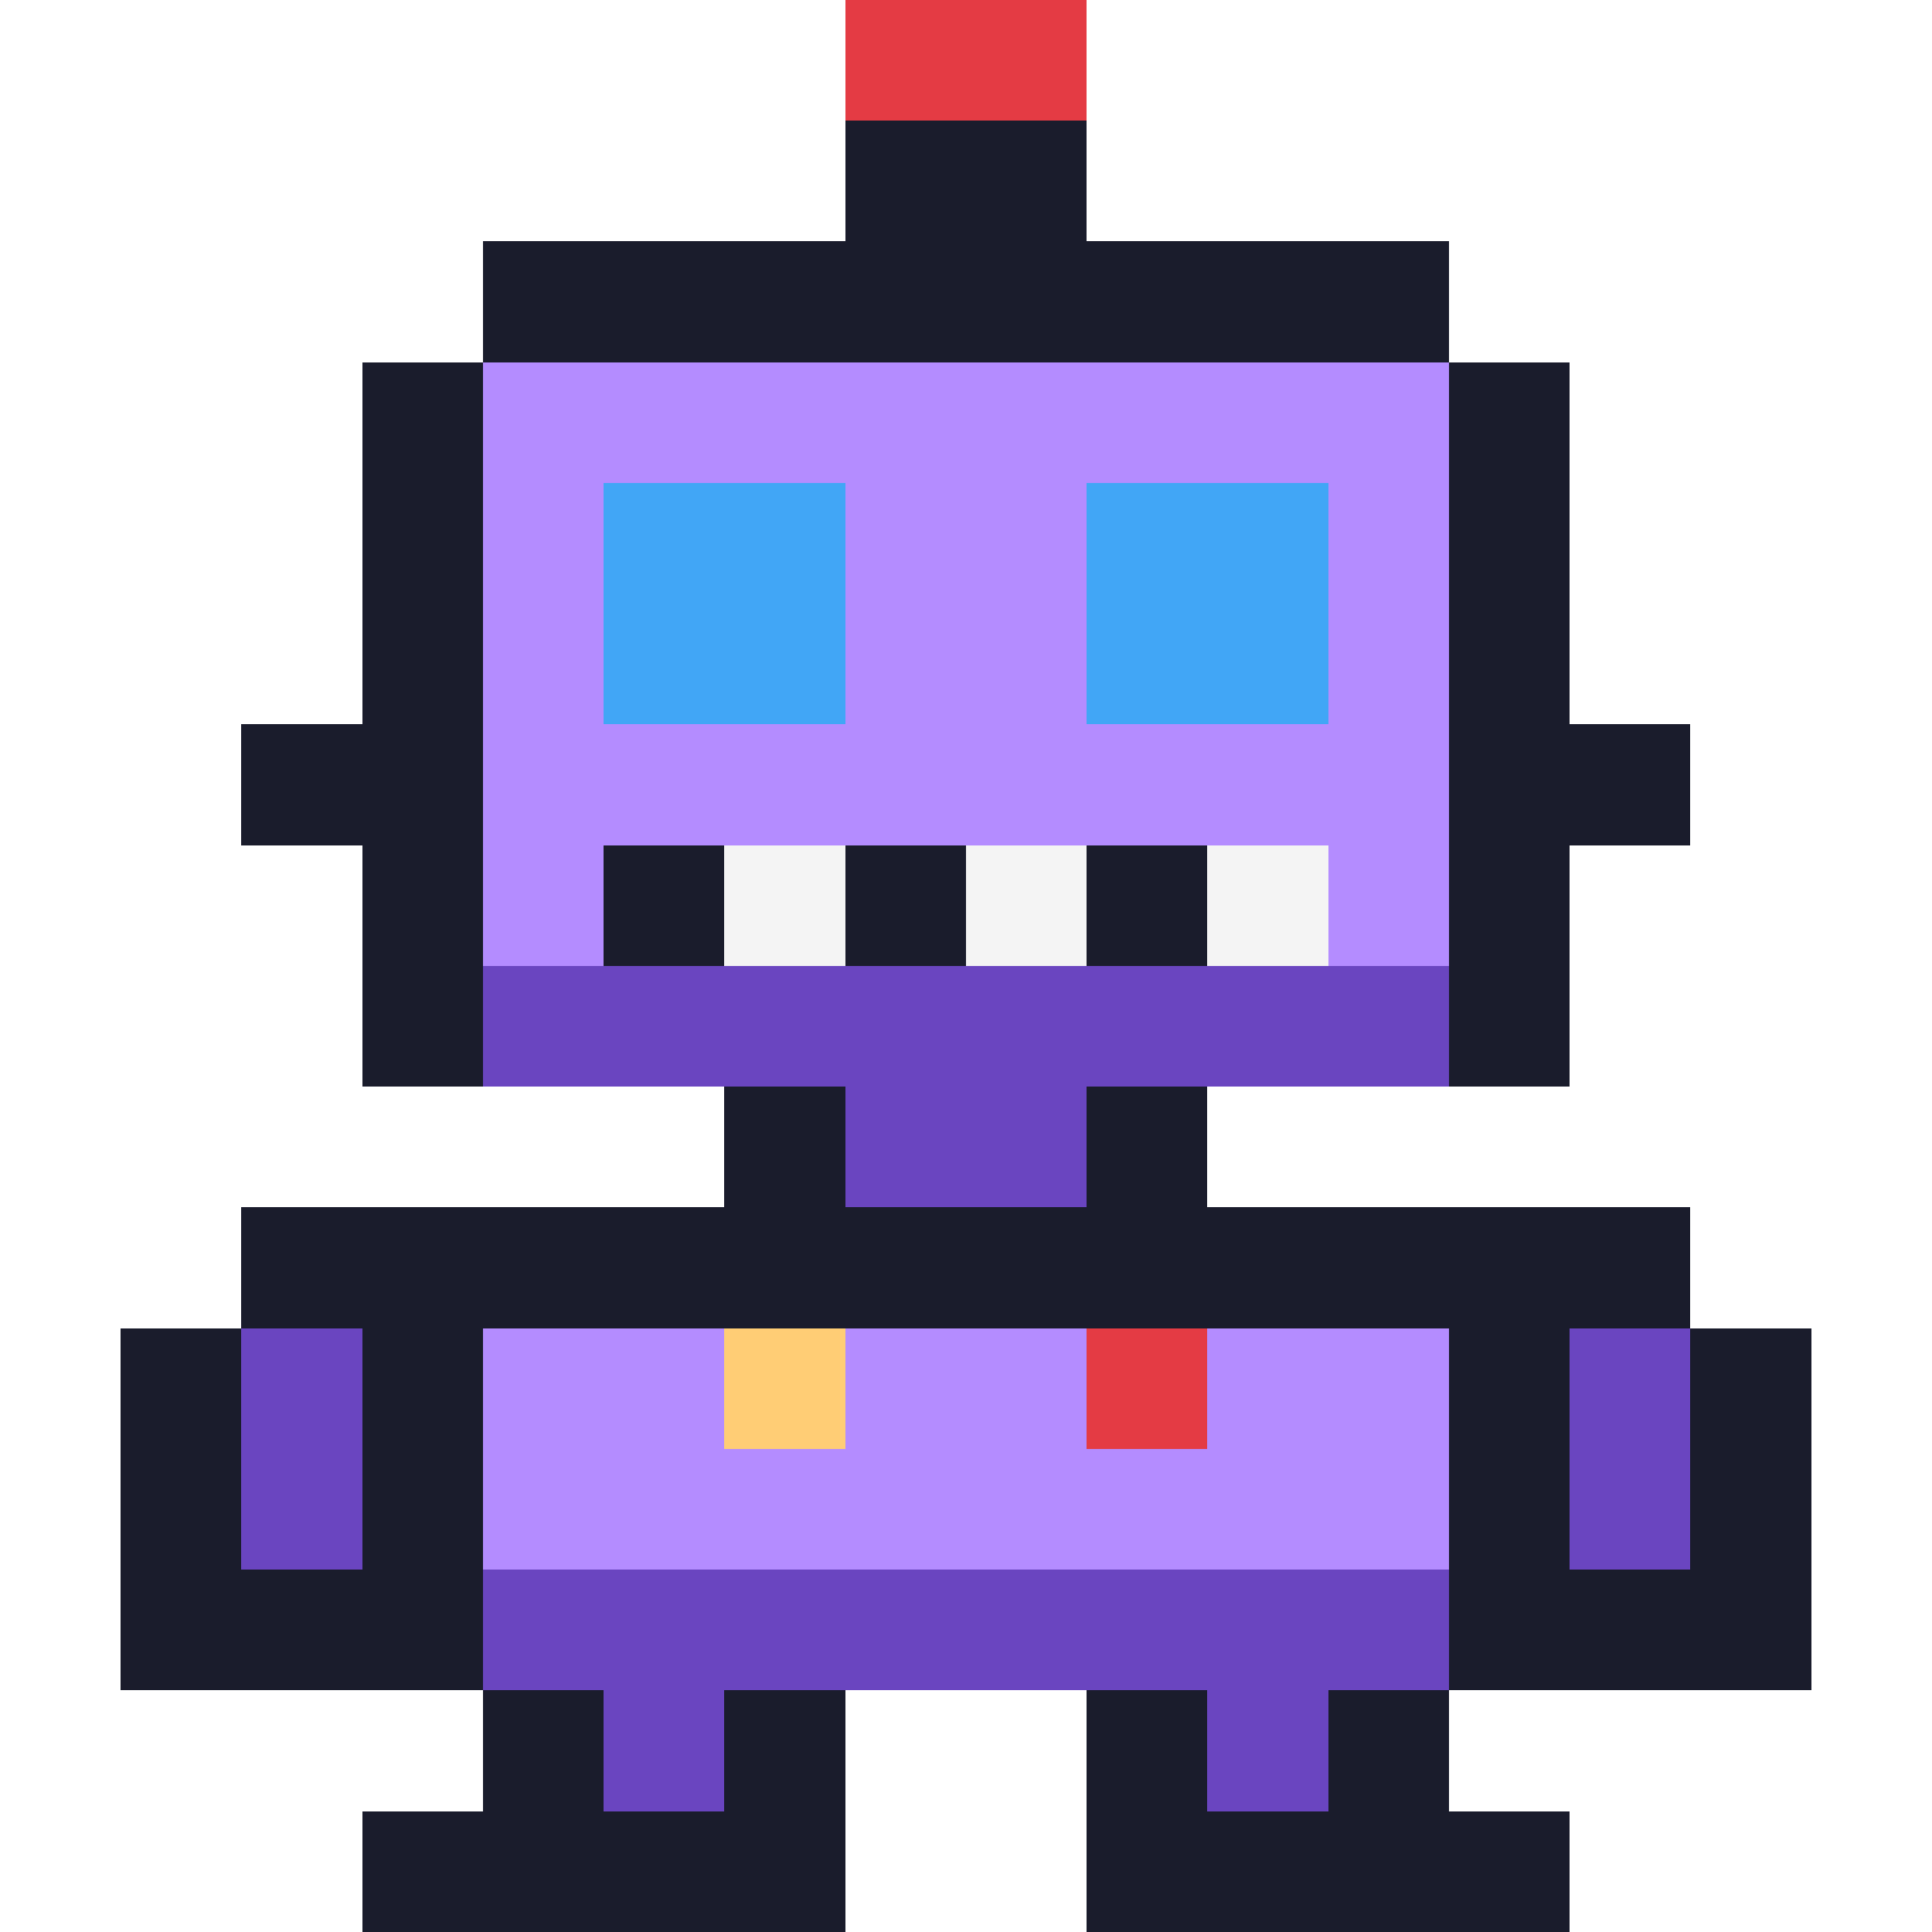
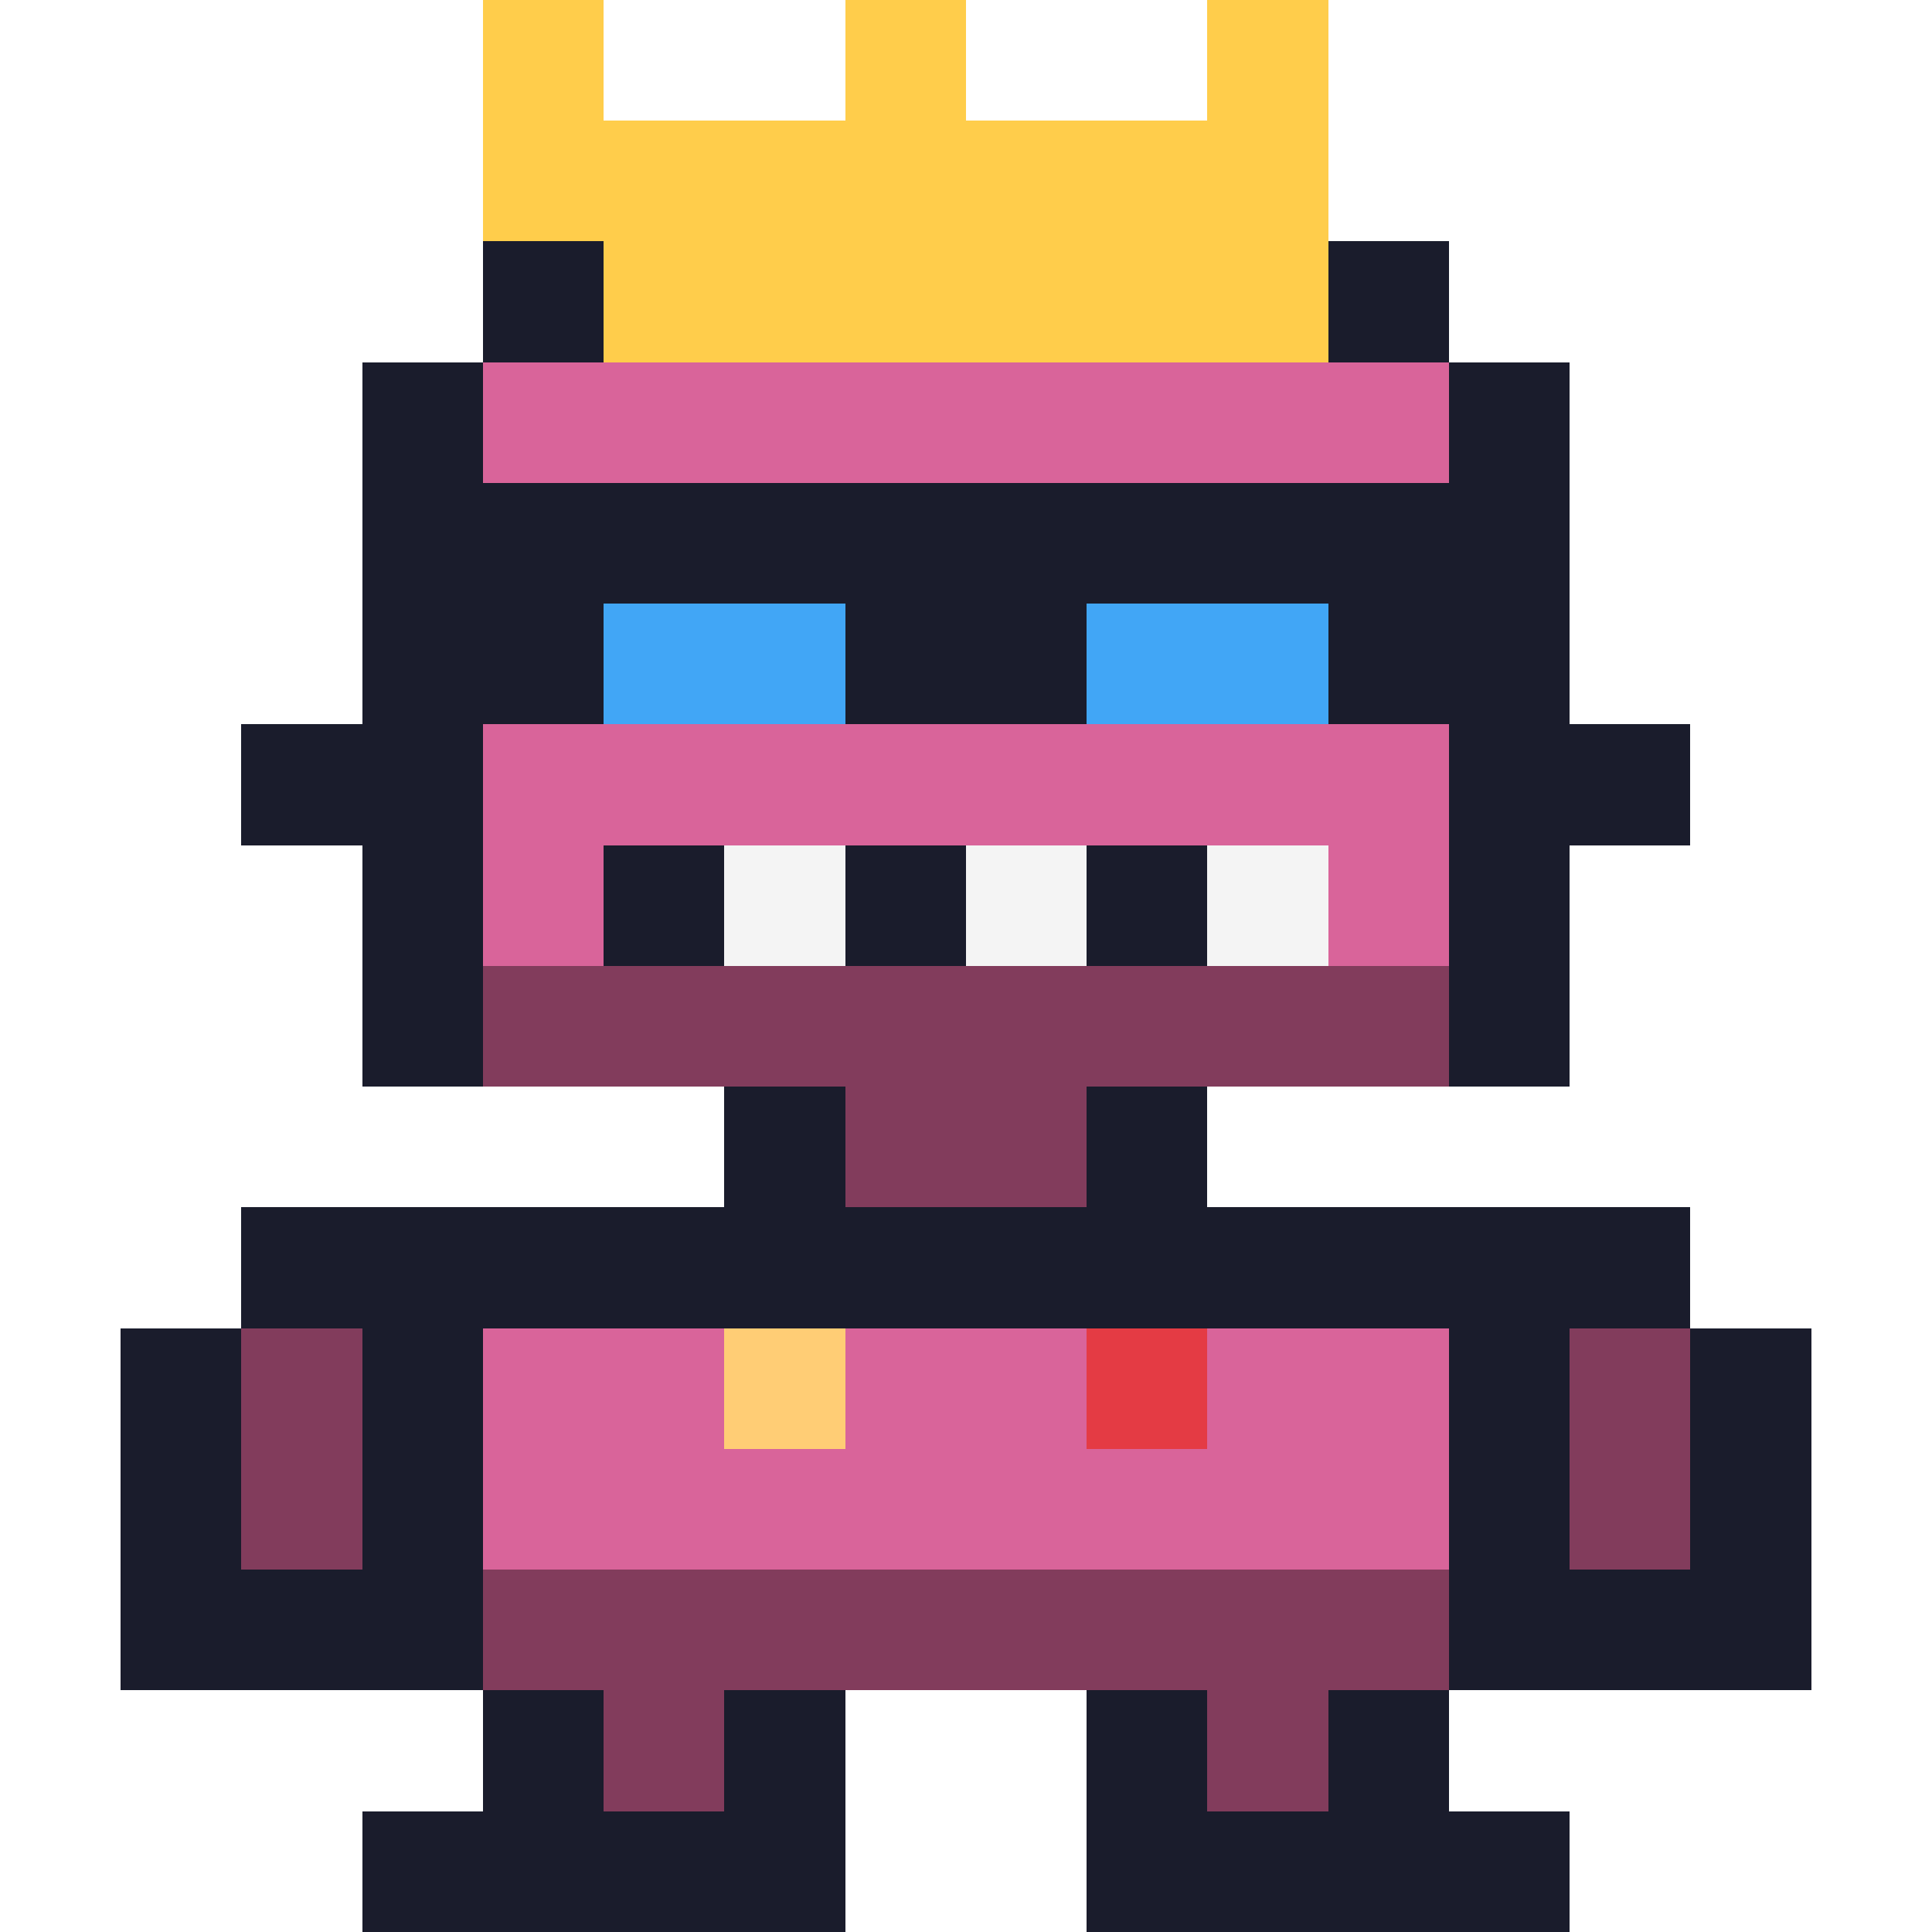
<svg xmlns="http://www.w3.org/2000/svg" viewBox="0 0 16 16" width="64" height="64" shape-rendering="crispEdges">
-   <rect x="7" y="0" width="2" height="1" fill="#e43b44" />
-   <rect x="7" y="1" width="2" height="1" fill="#1a1c2c" />
-   <rect x="4" y="2" width="8" height="1" fill="#1a1c2c" />
+   <rect x="4" y="0" width="1" height="1" fill="#ffcd4b" />
+   <rect x="7" y="0" width="1" height="1" fill="#ffcd4b" />
+   <rect x="10" y="0" width="1" height="1" fill="#ffcd4b" />
+   <rect x="4" y="1" width="7" height="1" fill="#ffcd4b" />
+   <rect x="4" y="2" width="1" height="1" fill="#1a1c2c" />
+   <rect x="5" y="2" width="6" height="1" fill="#ffcd4b" />
+   <rect x="11" y="2" width="1" height="1" fill="#1a1c2c" />
  <rect x="3" y="3" width="1" height="1" fill="#1a1c2c" />
-   <rect x="4" y="3" width="8" height="1" fill="#b48cff" />
+   <rect x="4" y="3" width="8" height="1" fill="#d9649a" />
  <rect x="12" y="3" width="1" height="1" fill="#1a1c2c" />
  <rect x="3" y="4" width="1" height="1" fill="#1a1c2c" />
-   <rect x="4" y="4" width="1" height="1" fill="#b48cff" />
-   <rect x="5" y="4" width="2" height="1" fill="#41a6f6" />
-   <rect x="7" y="4" width="2" height="1" fill="#b48cff" />
-   <rect x="9" y="4" width="2" height="1" fill="#41a6f6" />
-   <rect x="11" y="4" width="1" height="1" fill="#b48cff" />
+   <rect x="4" y="4" width="8" height="1" fill="#1a1c2c" />
  <rect x="12" y="4" width="1" height="1" fill="#1a1c2c" />
  <rect x="3" y="5" width="1" height="1" fill="#1a1c2c" />
-   <rect x="4" y="5" width="1" height="1" fill="#b48cff" />
+   <rect x="4" y="5" width="1" height="1" fill="#1a1c2c" />
  <rect x="5" y="5" width="2" height="1" fill="#41a6f6" />
-   <rect x="7" y="5" width="2" height="1" fill="#b48cff" />
+   <rect x="7" y="5" width="2" height="1" fill="#1a1c2c" />
  <rect x="9" y="5" width="2" height="1" fill="#41a6f6" />
-   <rect x="11" y="5" width="1" height="1" fill="#b48cff" />
+   <rect x="11" y="5" width="1" height="1" fill="#1a1c2c" />
  <rect x="12" y="5" width="1" height="1" fill="#1a1c2c" />
  <rect x="2" y="6" width="2" height="1" fill="#1a1c2c" />
-   <rect x="4" y="6" width="8" height="1" fill="#b48cff" />
+   <rect x="4" y="6" width="8" height="1" fill="#d9649a" />
  <rect x="12" y="6" width="2" height="1" fill="#1a1c2c" />
  <rect x="3" y="7" width="1" height="1" fill="#1a1c2c" />
-   <rect x="4" y="7" width="1" height="1" fill="#b48cff" />
+   <rect x="4" y="7" width="1" height="1" fill="#d9649a" />
  <rect x="5" y="7" width="1" height="1" fill="#1a1c2c" />
  <rect x="6" y="7" width="1" height="1" fill="#f4f4f4" />
  <rect x="7" y="7" width="1" height="1" fill="#1a1c2c" />
  <rect x="8" y="7" width="1" height="1" fill="#f4f4f4" />
  <rect x="9" y="7" width="1" height="1" fill="#1a1c2c" />
  <rect x="10" y="7" width="1" height="1" fill="#f4f4f4" />
-   <rect x="11" y="7" width="1" height="1" fill="#b48cff" />
+   <rect x="11" y="7" width="1" height="1" fill="#d9649a" />
  <rect x="12" y="7" width="1" height="1" fill="#1a1c2c" />
  <rect x="3" y="8" width="1" height="1" fill="#1a1c2c" />
-   <rect x="4" y="8" width="8" height="1" fill="#6a45c0" />
+   <rect x="4" y="8" width="8" height="1" fill="#823c5c" />
  <rect x="12" y="8" width="1" height="1" fill="#1a1c2c" />
  <rect x="6" y="9" width="1" height="1" fill="#1a1c2c" />
-   <rect x="7" y="9" width="2" height="1" fill="#6a45c0" />
+   <rect x="7" y="9" width="2" height="1" fill="#823c5c" />
  <rect x="9" y="9" width="1" height="1" fill="#1a1c2c" />
  <rect x="2" y="10" width="12" height="1" fill="#1a1c2c" />
  <rect x="1" y="11" width="1" height="1" fill="#1a1c2c" />
-   <rect x="2" y="11" width="1" height="1" fill="#6a45c0" />
+   <rect x="2" y="11" width="1" height="1" fill="#823c5c" />
  <rect x="3" y="11" width="1" height="1" fill="#1a1c2c" />
-   <rect x="4" y="11" width="2" height="1" fill="#b48cff" />
+   <rect x="4" y="11" width="2" height="1" fill="#d9649a" />
  <rect x="6" y="11" width="1" height="1" fill="#ffcd75" />
-   <rect x="7" y="11" width="2" height="1" fill="#b48cff" />
+   <rect x="7" y="11" width="2" height="1" fill="#d9649a" />
  <rect x="9" y="11" width="1" height="1" fill="#e43b44" />
-   <rect x="10" y="11" width="2" height="1" fill="#b48cff" />
+   <rect x="10" y="11" width="2" height="1" fill="#d9649a" />
  <rect x="12" y="11" width="1" height="1" fill="#1a1c2c" />
-   <rect x="13" y="11" width="1" height="1" fill="#6a45c0" />
+   <rect x="13" y="11" width="1" height="1" fill="#823c5c" />
  <rect x="14" y="11" width="1" height="1" fill="#1a1c2c" />
  <rect x="1" y="12" width="1" height="1" fill="#1a1c2c" />
-   <rect x="2" y="12" width="1" height="1" fill="#6a45c0" />
+   <rect x="2" y="12" width="1" height="1" fill="#823c5c" />
  <rect x="3" y="12" width="1" height="1" fill="#1a1c2c" />
-   <rect x="4" y="12" width="8" height="1" fill="#b48cff" />
+   <rect x="4" y="12" width="8" height="1" fill="#d9649a" />
  <rect x="12" y="12" width="1" height="1" fill="#1a1c2c" />
-   <rect x="13" y="12" width="1" height="1" fill="#6a45c0" />
+   <rect x="13" y="12" width="1" height="1" fill="#823c5c" />
  <rect x="14" y="12" width="1" height="1" fill="#1a1c2c" />
  <rect x="1" y="13" width="3" height="1" fill="#1a1c2c" />
-   <rect x="4" y="13" width="8" height="1" fill="#6a45c0" />
+   <rect x="4" y="13" width="8" height="1" fill="#823c5c" />
  <rect x="12" y="13" width="3" height="1" fill="#1a1c2c" />
  <rect x="4" y="14" width="1" height="1" fill="#1a1c2c" />
-   <rect x="5" y="14" width="1" height="1" fill="#6a45c0" />
+   <rect x="5" y="14" width="1" height="1" fill="#823c5c" />
  <rect x="6" y="14" width="1" height="1" fill="#1a1c2c" />
  <rect x="9" y="14" width="1" height="1" fill="#1a1c2c" />
-   <rect x="10" y="14" width="1" height="1" fill="#6a45c0" />
+   <rect x="10" y="14" width="1" height="1" fill="#823c5c" />
  <rect x="11" y="14" width="1" height="1" fill="#1a1c2c" />
  <rect x="3" y="15" width="4" height="1" fill="#1a1c2c" />
  <rect x="9" y="15" width="4" height="1" fill="#1a1c2c" />
</svg>
